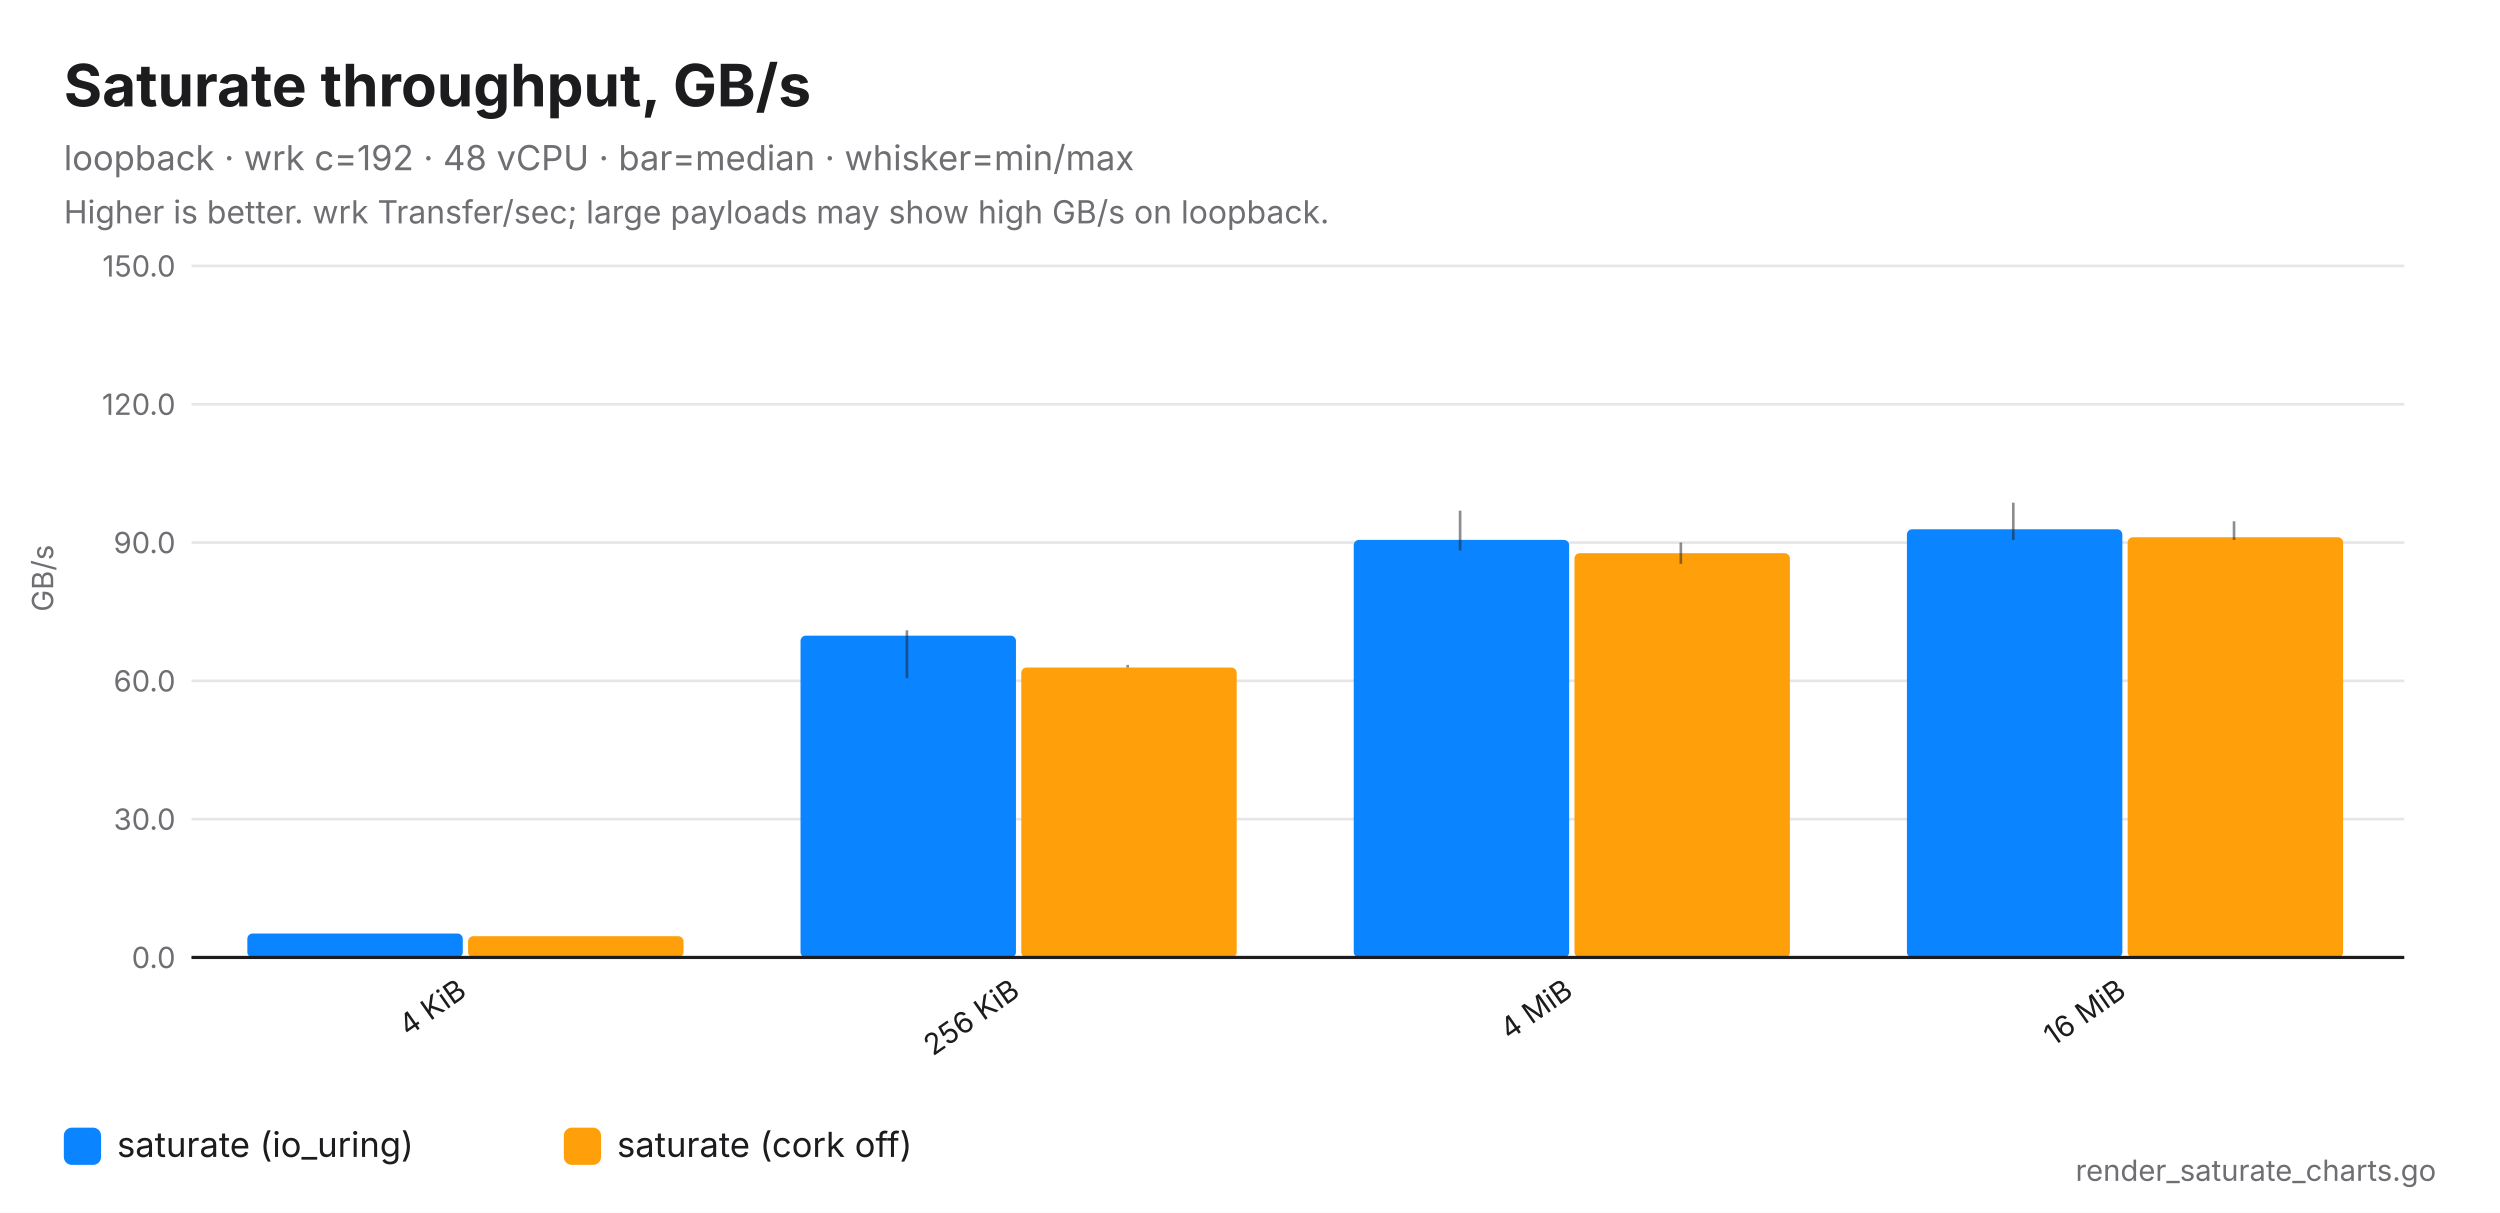
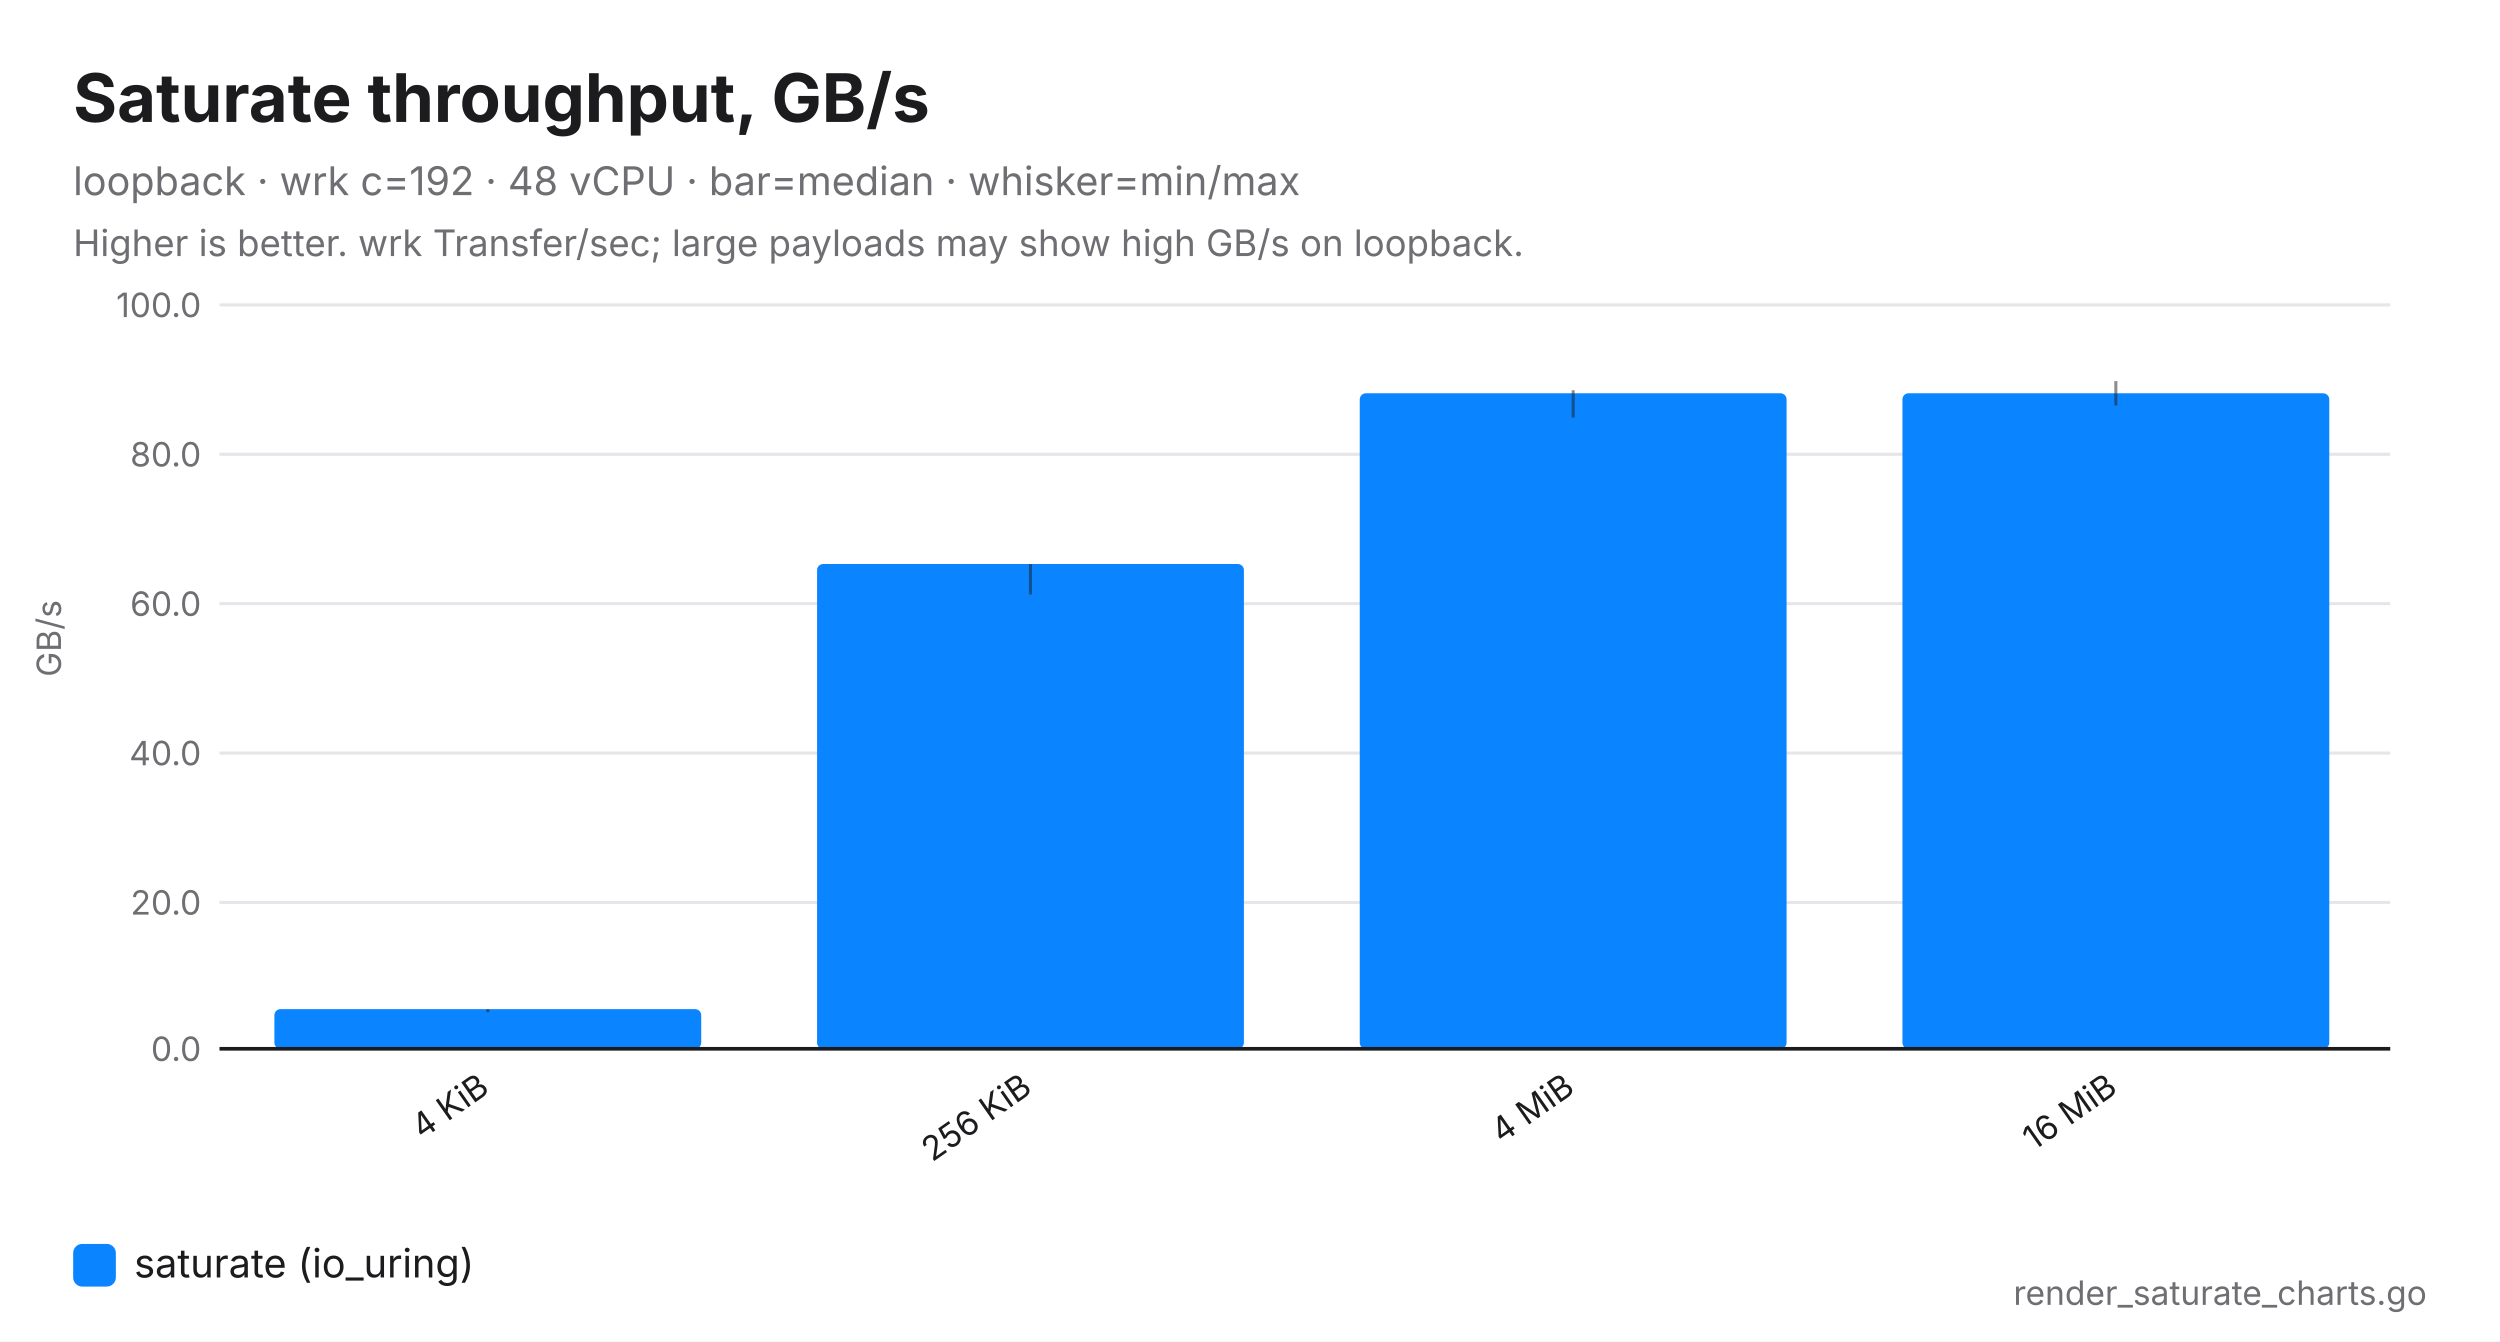
- <svg xmlns="http://www.w3.org/2000/svg" viewBox="0 0 940 456" font-family="-apple-system, BlinkMacSystemFont, 'SF Pro Text', sans-serif" font-size="13" fill="#1c1c1e">
-   <rect width="940" height="456" fill="#ffffff" />
+ <svg xmlns="http://www.w3.org/2000/svg" viewBox="0 0 820 440" font-family="-apple-system, BlinkMacSystemFont, 'SF Pro Text', sans-serif" font-size="13" fill="#1c1c1e">
+   <rect width="820" height="440" fill="#ffffff" />
  <text x="24" y="40" font-size="22" font-weight="700">Saturate throughput, GB/s</text>
  <text x="24" y="64" font-size="13" fill="#6e6e73">loopback · wrk c=192 · 48 vCPU · bar=median · whisker=min/max</text>
  <text x="24" y="84" font-size="12" fill="#6e6e73">Higher is better.  wrk Transfer/sec; large payloads may show high GB/s on loopback.</text>
-   <line x1="72" x2="904" y1="360" y2="360" stroke="#e5e5ea" stroke-width="1" />
-   <text x="66" y="364" text-anchor="end" font-size="11" fill="#6e6e73">0.0</text>
-   <line x1="72" x2="904" y1="308" y2="308" stroke="#e5e5ea" stroke-width="1" />
-   <text x="66" y="312" text-anchor="end" font-size="11" fill="#6e6e73">30.0</text>
-   <line x1="72" x2="904" y1="256" y2="256" stroke="#e5e5ea" stroke-width="1" />
-   <text x="66" y="260" text-anchor="end" font-size="11" fill="#6e6e73">60.0</text>
-   <line x1="72" x2="904" y1="204" y2="204" stroke="#e5e5ea" stroke-width="1" />
-   <text x="66" y="208" text-anchor="end" font-size="11" fill="#6e6e73">90.0</text>
-   <line x1="72" x2="904" y1="152" y2="152" stroke="#e5e5ea" stroke-width="1" />
-   <text x="66" y="156" text-anchor="end" font-size="11" fill="#6e6e73">120.0</text>
-   <line x1="72" x2="904" y1="100" y2="100" stroke="#e5e5ea" stroke-width="1" />
-   <text x="66" y="104" text-anchor="end" font-size="11" fill="#6e6e73">150.0</text>
-   <rect x="93" y="351" width="81" height="9" rx="2" fill="#0A84FF" />
-   <line x1="133" x2="133" y1="351" y2="351" stroke="#1c1c1e80" stroke-width="1" />
-   <rect x="176" y="352" width="81" height="8" rx="2" fill="#FF9F0A" />
-   <line x1="216" x2="216" y1="352" y2="352" stroke="#1c1c1e80" stroke-width="1" />
-   <text x="176" y="374" text-anchor="end" font-size="11" transform="rotate(-35 176,374)">4 KiB</text>
-   <rect x="301" y="239" width="81" height="121" rx="2" fill="#0A84FF" />
-   <line x1="341" x2="341" y1="255" y2="237" stroke="#1c1c1e80" stroke-width="1" />
-   <rect x="384" y="251" width="81" height="109" rx="2" fill="#FF9F0A" />
-   <line x1="424" x2="424" y1="251" y2="250" stroke="#1c1c1e80" stroke-width="1" />
-   <text x="384" y="374" text-anchor="end" font-size="11" transform="rotate(-35 384,374)">256 KiB</text>
-   <rect x="509" y="203" width="81" height="157" rx="2" fill="#0A84FF" />
-   <line x1="549" x2="549" y1="207" y2="192" stroke="#1c1c1e80" stroke-width="1" />
-   <rect x="592" y="208" width="81" height="152" rx="2" fill="#FF9F0A" />
-   <line x1="632" x2="632" y1="212" y2="204" stroke="#1c1c1e80" stroke-width="1" />
-   <text x="592" y="374" text-anchor="end" font-size="11" transform="rotate(-35 592,374)">4 MiB</text>
-   <rect x="717" y="199" width="81" height="161" rx="2" fill="#0A84FF" />
-   <line x1="757" x2="757" y1="203" y2="189" stroke="#1c1c1e80" stroke-width="1" />
-   <rect x="800" y="202" width="81" height="158" rx="2" fill="#FF9F0A" />
-   <line x1="840" x2="840" y1="203" y2="196" stroke="#1c1c1e80" stroke-width="1" />
-   <text x="800" y="374" text-anchor="end" font-size="11" transform="rotate(-35 800,374)">16 MiB</text>
-   <line x1="72" x2="904" y1="360" y2="360" stroke="#1c1c1e" stroke-width="1.2" />
-   <text x="20" y="230" font-size="11" fill="#6e6e73" transform="rotate(-90 20,230)">GB/s</text>
-   <rect x="24" y="424" width="14" height="14" rx="3" fill="#0A84FF" />
-   <text x="44" y="435" font-size="13">saturate (io_uring)</text>
-   <rect x="212" y="424" width="14" height="14" rx="3" fill="#FF9F0A" />
-   <text x="232" y="435" font-size="13">saturate (cork off)</text>
-   <text x="916" y="444" text-anchor="end" font-size="11" fill="#6e6e73">render_saturate_charts.go</text>
+   <line x1="72" x2="784" y1="344" y2="344" stroke="#e5e5ea" stroke-width="1" />
+   <text x="66" y="348" text-anchor="end" font-size="11" fill="#6e6e73">0.0</text>
+   <line x1="72" x2="784" y1="296" y2="296" stroke="#e5e5ea" stroke-width="1" />
+   <text x="66" y="300" text-anchor="end" font-size="11" fill="#6e6e73">20.0</text>
+   <line x1="72" x2="784" y1="247" y2="247" stroke="#e5e5ea" stroke-width="1" />
+   <text x="66" y="251" text-anchor="end" font-size="11" fill="#6e6e73">40.0</text>
+   <line x1="72" x2="784" y1="198" y2="198" stroke="#e5e5ea" stroke-width="1" />
+   <text x="66" y="202" text-anchor="end" font-size="11" fill="#6e6e73">60.0</text>
+   <line x1="72" x2="784" y1="149" y2="149" stroke="#e5e5ea" stroke-width="1" />
+   <text x="66" y="153" text-anchor="end" font-size="11" fill="#6e6e73">80.0</text>
+   <line x1="72" x2="784" y1="100" y2="100" stroke="#e5e5ea" stroke-width="1" />
+   <text x="66" y="104" text-anchor="end" font-size="11" fill="#6e6e73">100.0</text>
+   <rect x="90" y="331" width="140" height="13" rx="2" fill="#0A84FF" />
+   <line x1="160" x2="160" y1="332" y2="331" stroke="#1c1c1e80" stroke-width="1" />
+   <text x="161" y="358" text-anchor="end" font-size="11" transform="rotate(-35 161,358)">4 KiB</text>
+   <rect x="268" y="185" width="140" height="159" rx="2" fill="#0A84FF" />
+   <line x1="338" x2="338" y1="195" y2="185" stroke="#1c1c1e80" stroke-width="1" />
+   <text x="339" y="358" text-anchor="end" font-size="11" transform="rotate(-35 339,358)">256 KiB</text>
+   <rect x="446" y="129" width="140" height="215" rx="2" fill="#0A84FF" />
+   <line x1="516" x2="516" y1="137" y2="128" stroke="#1c1c1e80" stroke-width="1" />
+   <text x="517" y="358" text-anchor="end" font-size="11" transform="rotate(-35 517,358)">4 MiB</text>
+   <rect x="624" y="129" width="140" height="215" rx="2" fill="#0A84FF" />
+   <line x1="694" x2="694" y1="133" y2="125" stroke="#1c1c1e80" stroke-width="1" />
+   <text x="695" y="358" text-anchor="end" font-size="11" transform="rotate(-35 695,358)">16 MiB</text>
+   <line x1="72" x2="784" y1="344" y2="344" stroke="#1c1c1e" stroke-width="1.2" />
+   <text x="20" y="222" font-size="11" fill="#6e6e73" transform="rotate(-90 20,222)">GB/s</text>
+   <rect x="24" y="408" width="14" height="14" rx="3" fill="#0A84FF" />
+   <text x="44" y="419" font-size="13">saturate (io_uring)</text>
+   <text x="796" y="428" text-anchor="end" font-size="11" fill="#6e6e73">render_saturate_charts.go</text>
</svg>
